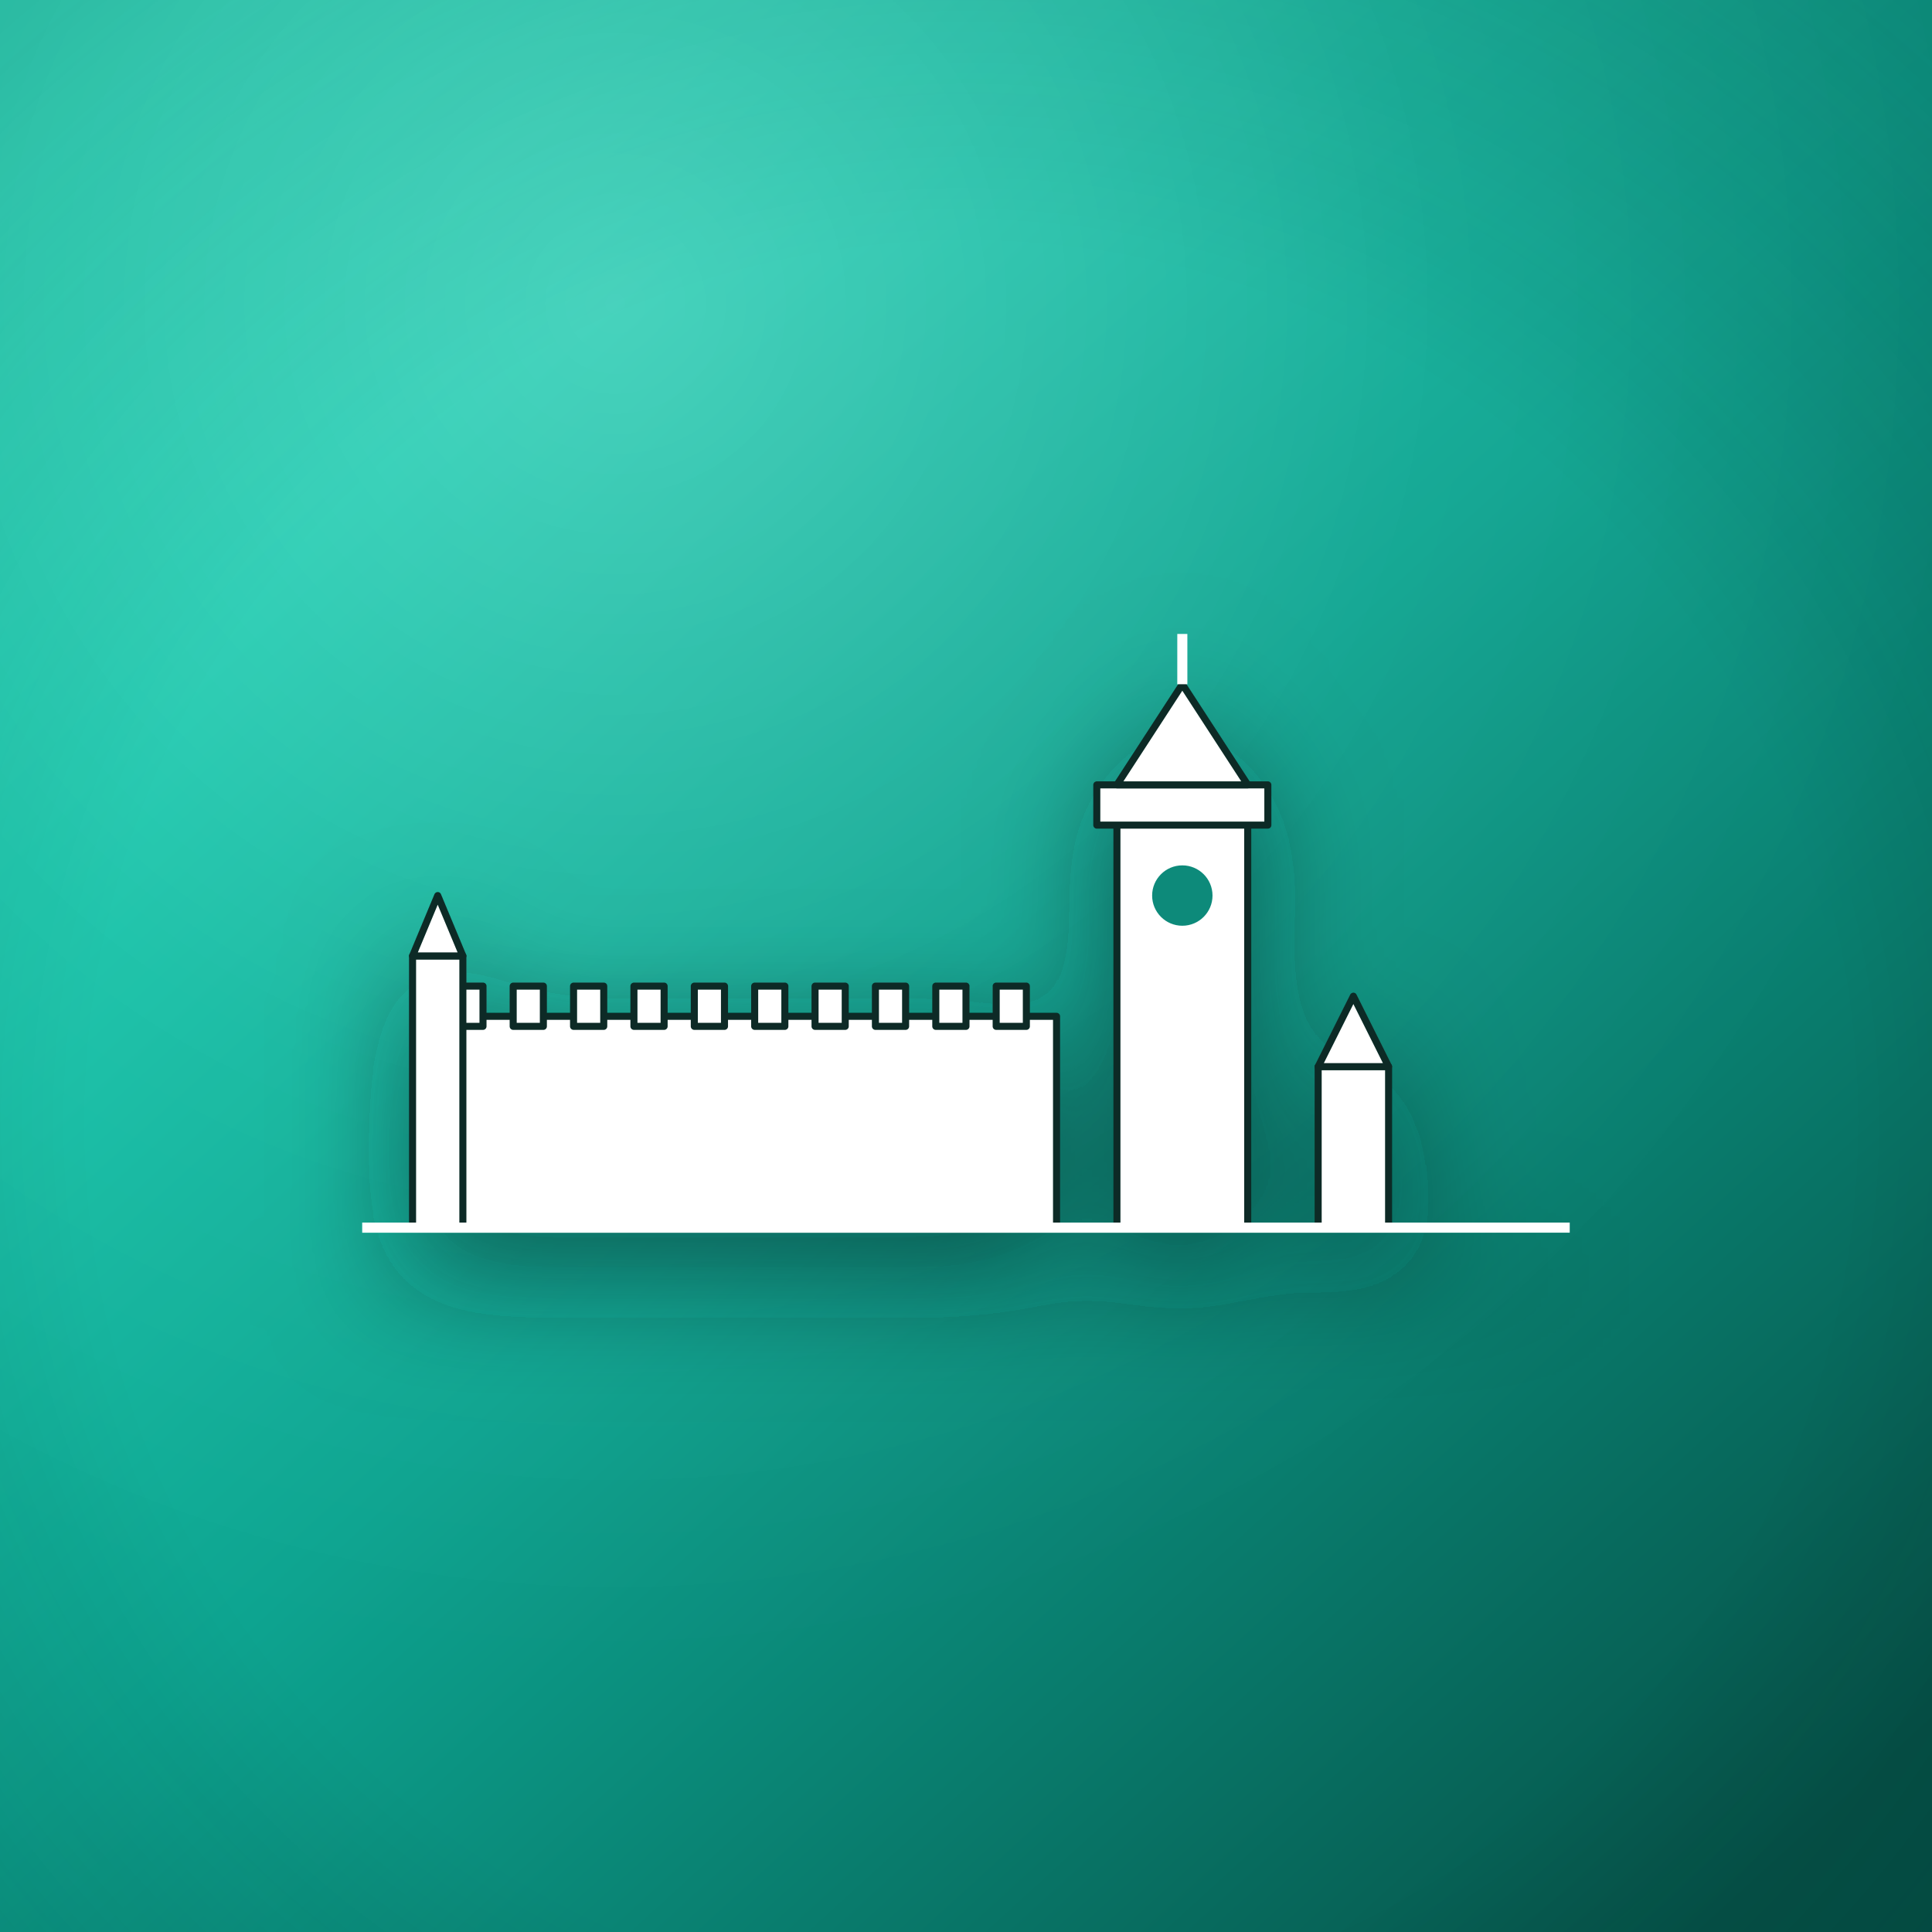
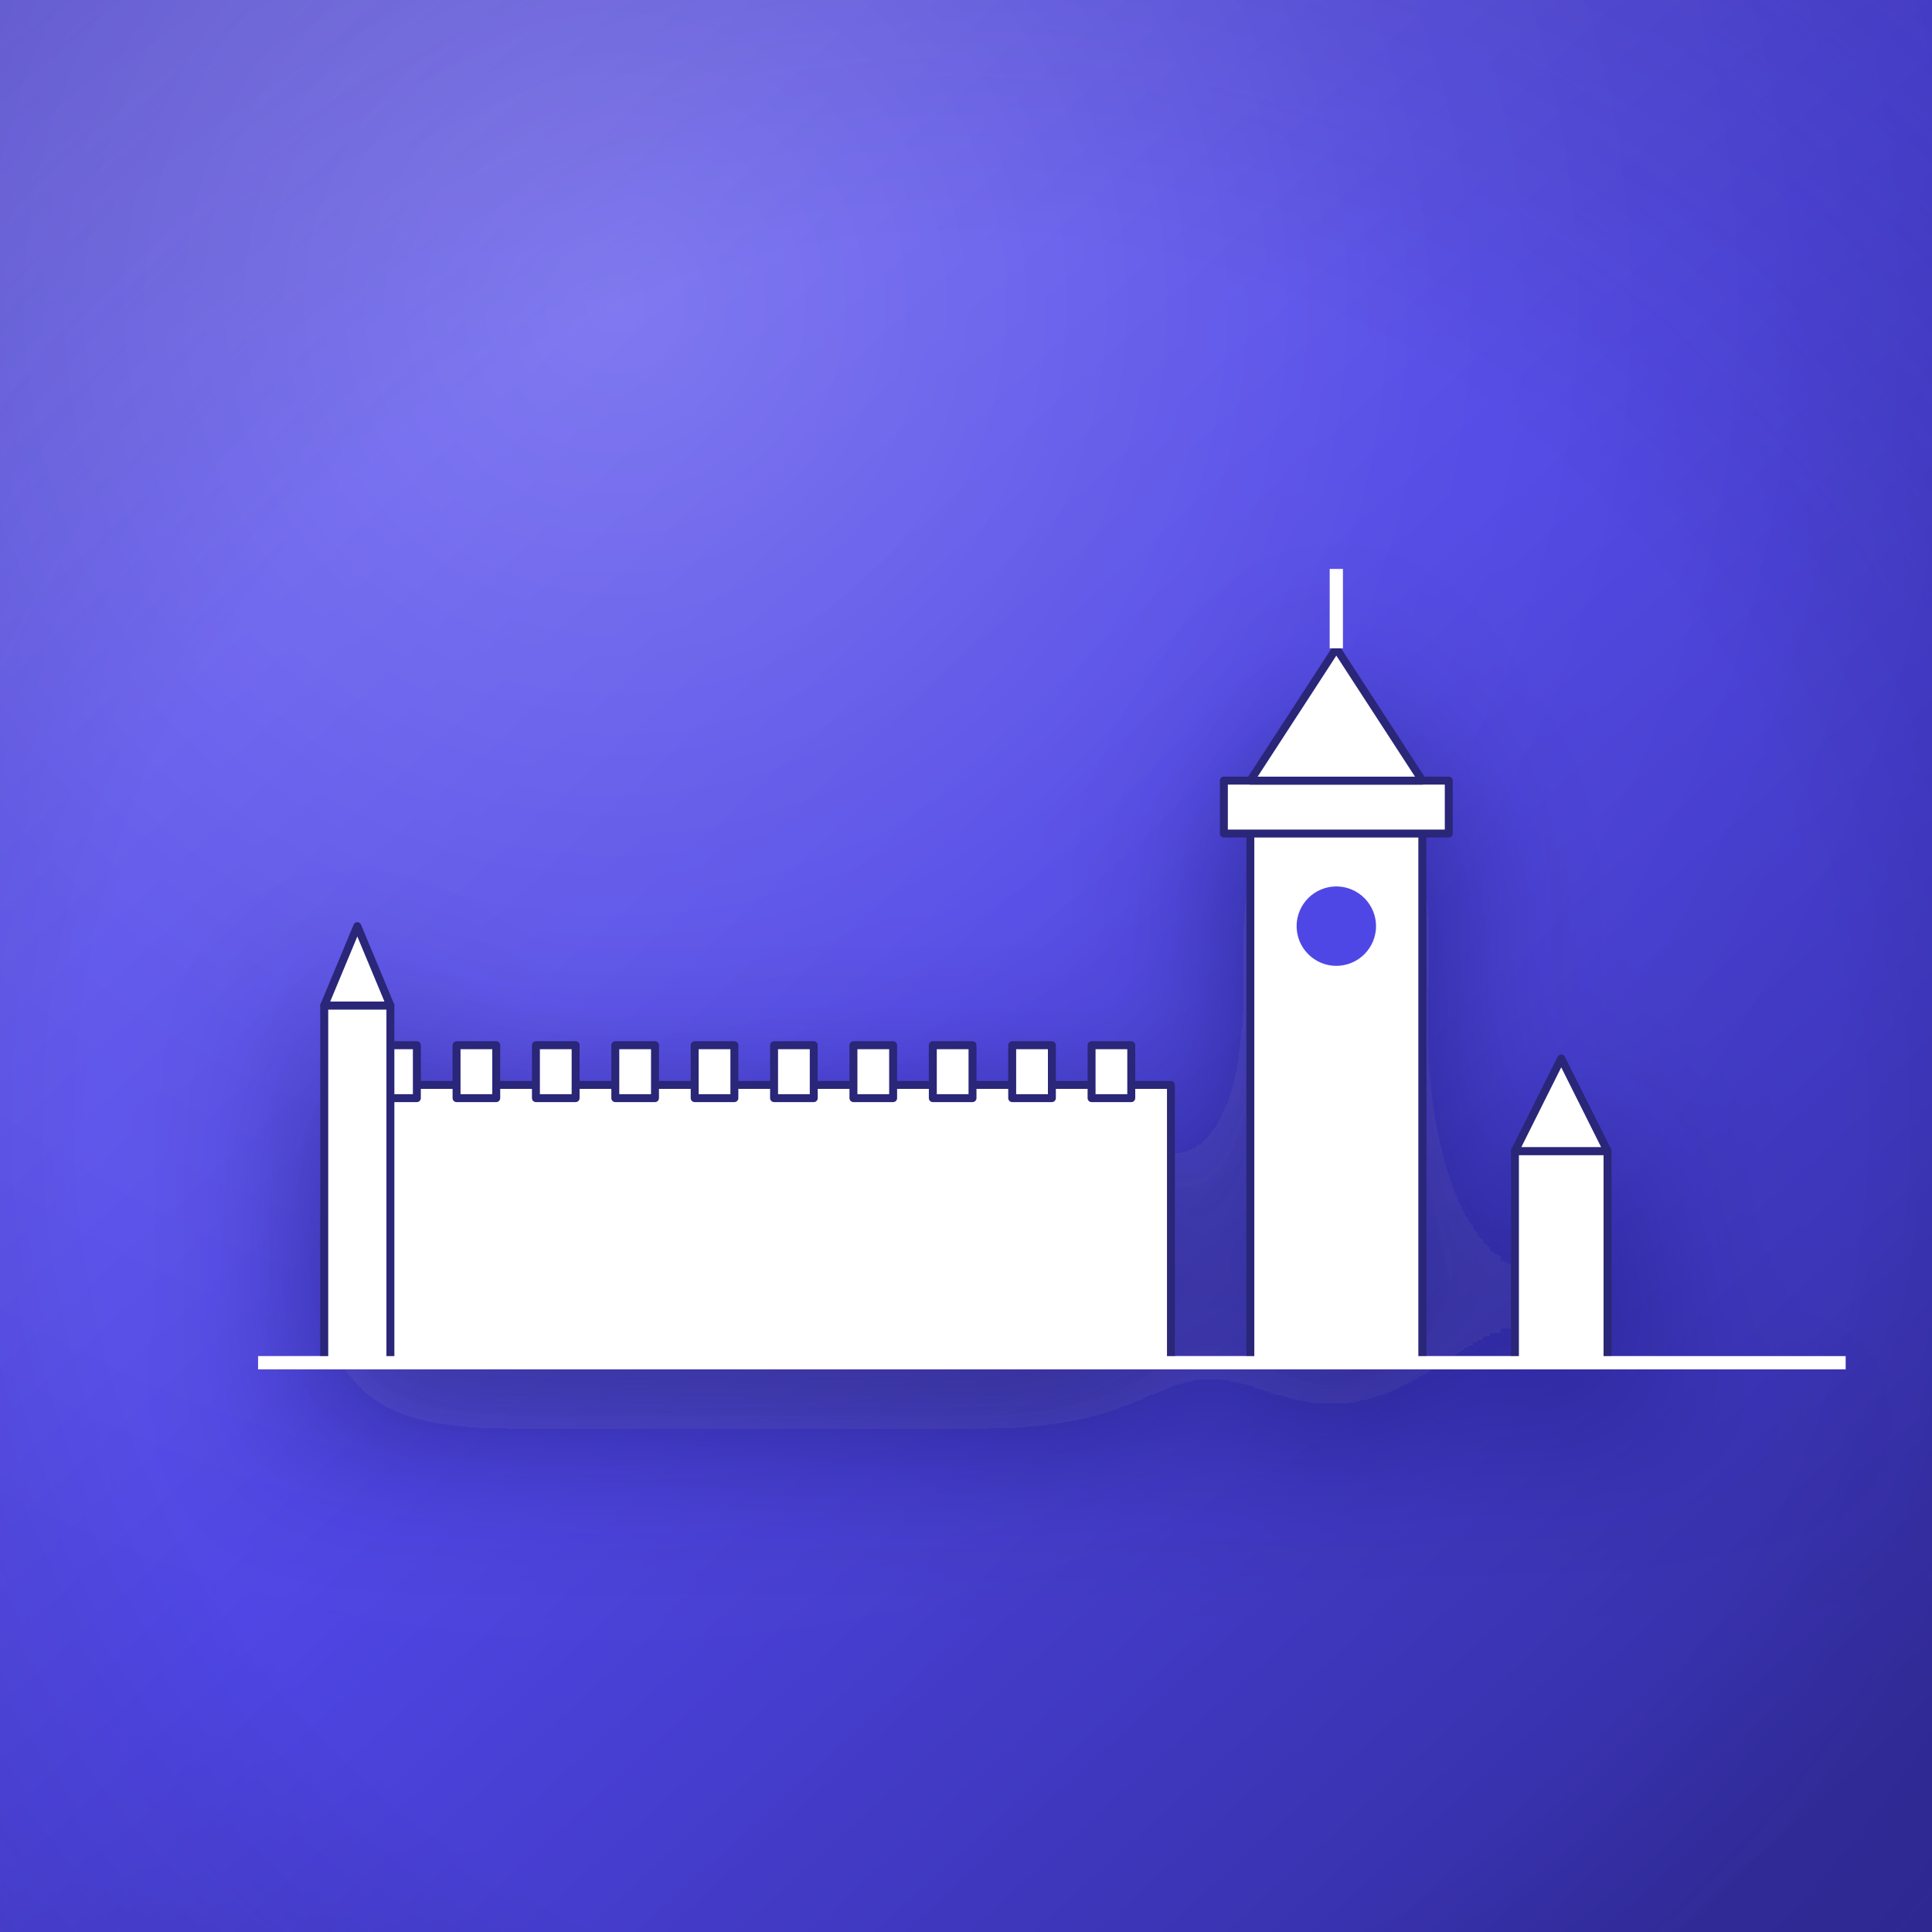
<svg xmlns="http://www.w3.org/2000/svg" width="512" height="512" viewBox="0 0 512 512">
  <defs>
    <linearGradient id="bg" x1="8%" y1="4%" x2="92%" y2="96%">
-       <stop offset="0%" stop-color="#22E0C0" />
-       <stop offset="50%" stop-color="#0DA490" />
-       <stop offset="100%" stop-color="#055349" />
+       <stop offset="0%" stop-color="#6C63F1" />
+       <stop offset="50%" stop-color="#4F46E5" />
+       <stop offset="100%" stop-color="#332DA1" />
    </linearGradient>
    <radialGradient id="sheen" cx="32%" cy="16%" r="70%">
      <stop offset="0%" stop-color="#ffffff" stop-opacity="0.20" />
      <stop offset="60%" stop-color="#ffffff" stop-opacity="0.04" />
      <stop offset="100%" stop-color="#ffffff" stop-opacity="0" />
    </radialGradient>
    <radialGradient id="vignette" cx="50%" cy="58%" r="75%">
      <stop offset="60%" stop-color="#000000" stop-opacity="0" />
-       <stop offset="100%" stop-color="#04211C" stop-opacity="0.22" />
+       <stop offset="100%" stop-color="#1B1650" stop-opacity="0.22" />
    </radialGradient>
    <filter id="lift" x="-50%" y="-50%" width="200%" height="200%">
-       <feDropShadow dx="0" dy="9" stdDeviation="12" flood-color="#03231E" flood-opacity="0.5" />
+       <feDropShadow dx="0" dy="9" stdDeviation="12" flood-color="#171248" flood-opacity="0.5" />
    </filter>
  </defs>
  <rect width="512" height="512" fill="url(#bg)" />
  <rect width="512" height="512" fill="url(#vignette)" />
  <rect width="512" height="512" fill="url(#sheen)" />
-   <g transform="translate(96 176) scale(1.3333)" filter="url(#lift)" stroke="#0A2C26" stroke-width="1.4" stroke-linejoin="round">
+   <g transform="translate(68.4 164.8) scale(1.753)" filter="url(#lift)" stroke="#2B2578" stroke-width="1.2" stroke-linejoin="round">
    <rect x="18" y="70" width="120" height="42" fill="#ffffff" />
    <rect x="18" y="64" width="6" height="8" fill="#ffffff" />
    <rect x="30" y="64" width="6" height="8" fill="#ffffff" />
    <rect x="42" y="64" width="6" height="8" fill="#ffffff" />
    <rect x="54" y="64" width="6" height="8" fill="#ffffff" />
    <rect x="66" y="64" width="6" height="8" fill="#ffffff" />
    <rect x="78" y="64" width="6" height="8" fill="#ffffff" />
    <rect x="90" y="64" width="6" height="8" fill="#ffffff" />
    <rect x="102" y="64" width="6" height="8" fill="#ffffff" />
    <rect x="114" y="64" width="6" height="8" fill="#ffffff" />
    <rect x="126" y="64" width="6" height="8" fill="#ffffff" />
    <rect x="10" y="58" width="10" height="54" fill="#ffffff" />
    <polygon points="10,58 15,46 20,58" fill="#ffffff" />
    <rect x="150" y="30" width="26" height="82" fill="#ffffff" />
    <rect x="146" y="24" width="34" height="8" fill="#ffffff" />
    <polygon points="150,24 163,4 176,24" fill="#ffffff" />
-     <circle cx="163" cy="46" r="7" fill="#0D8A7A" stroke="#ffffff" stroke-width="2" />
-     <line x1="163" y1="4" x2="163" y2="-6" stroke="#ffffff" stroke-width="2" />
+     <circle cx="163" cy="46" r="7" fill="#4F46E5" stroke="#ffffff" stroke-width="2" />
+     <line x1="163" y1="4" x2="163" y2="-8" stroke="#ffffff" stroke-width="2" />
    <rect x="190" y="80" width="14" height="32" fill="#ffffff" />
    <polygon points="190,80 197,66 204,80" fill="#ffffff" />
    <line x1="0" y1="112" x2="240" y2="112" stroke="#ffffff" stroke-width="2" />
  </g>
</svg>
